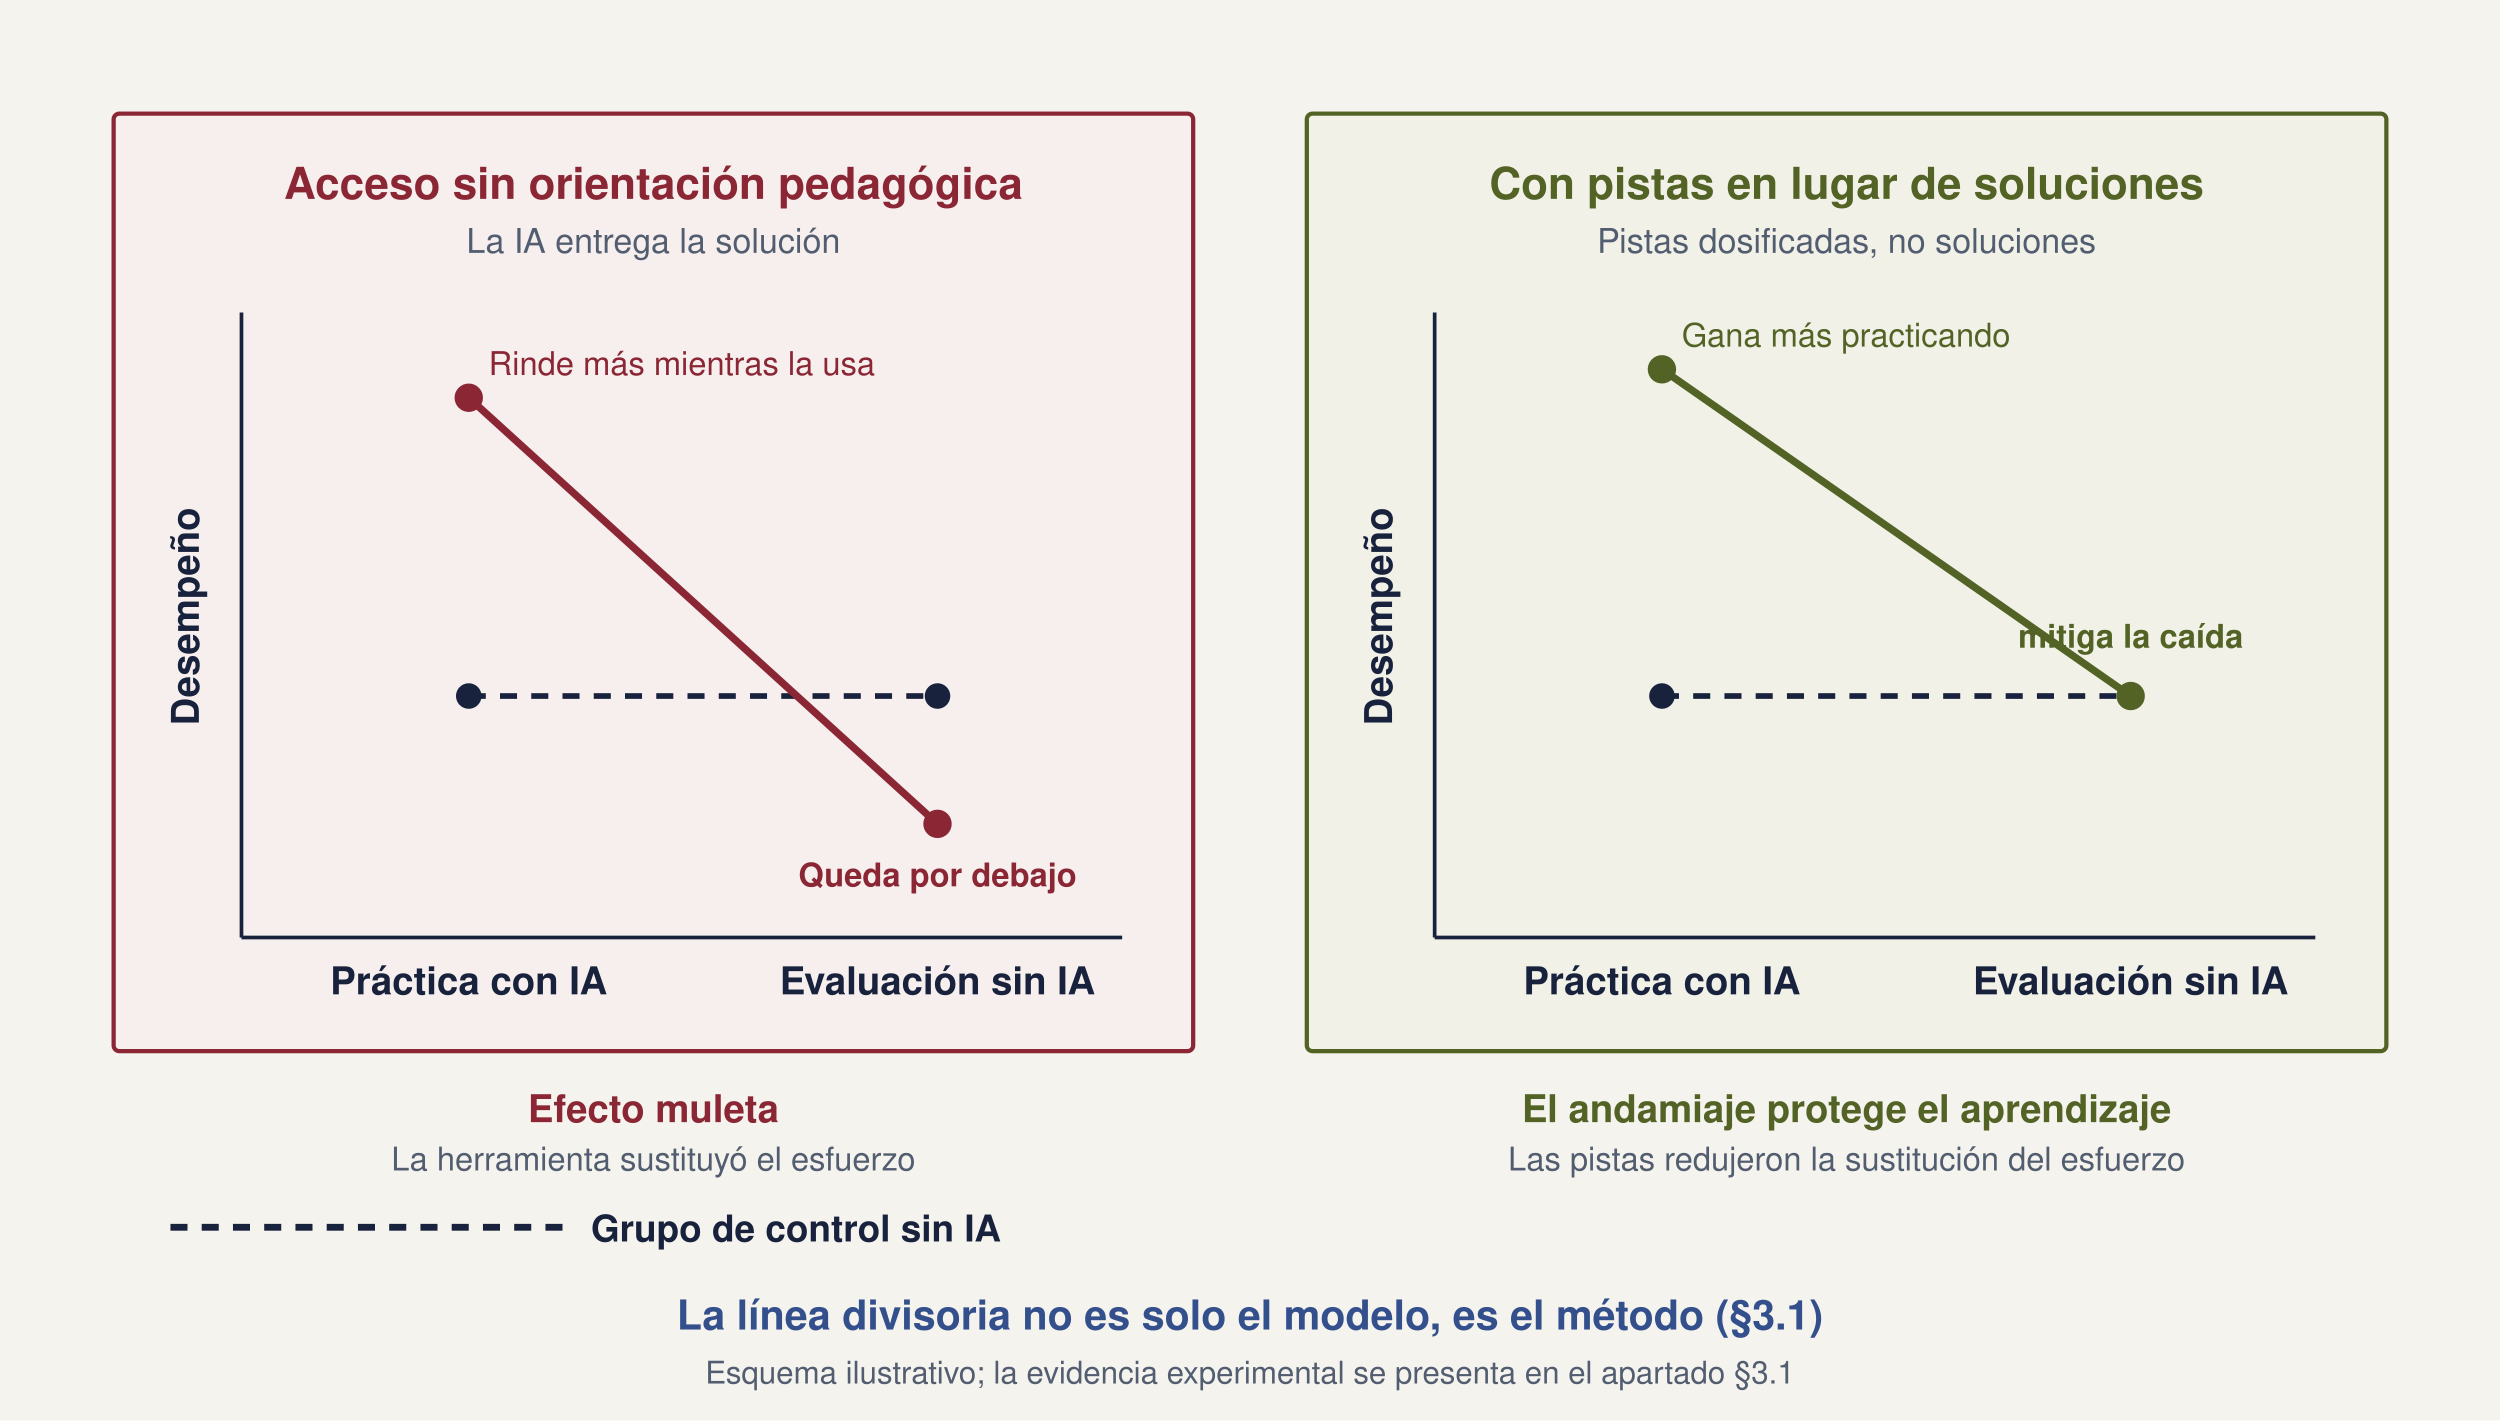
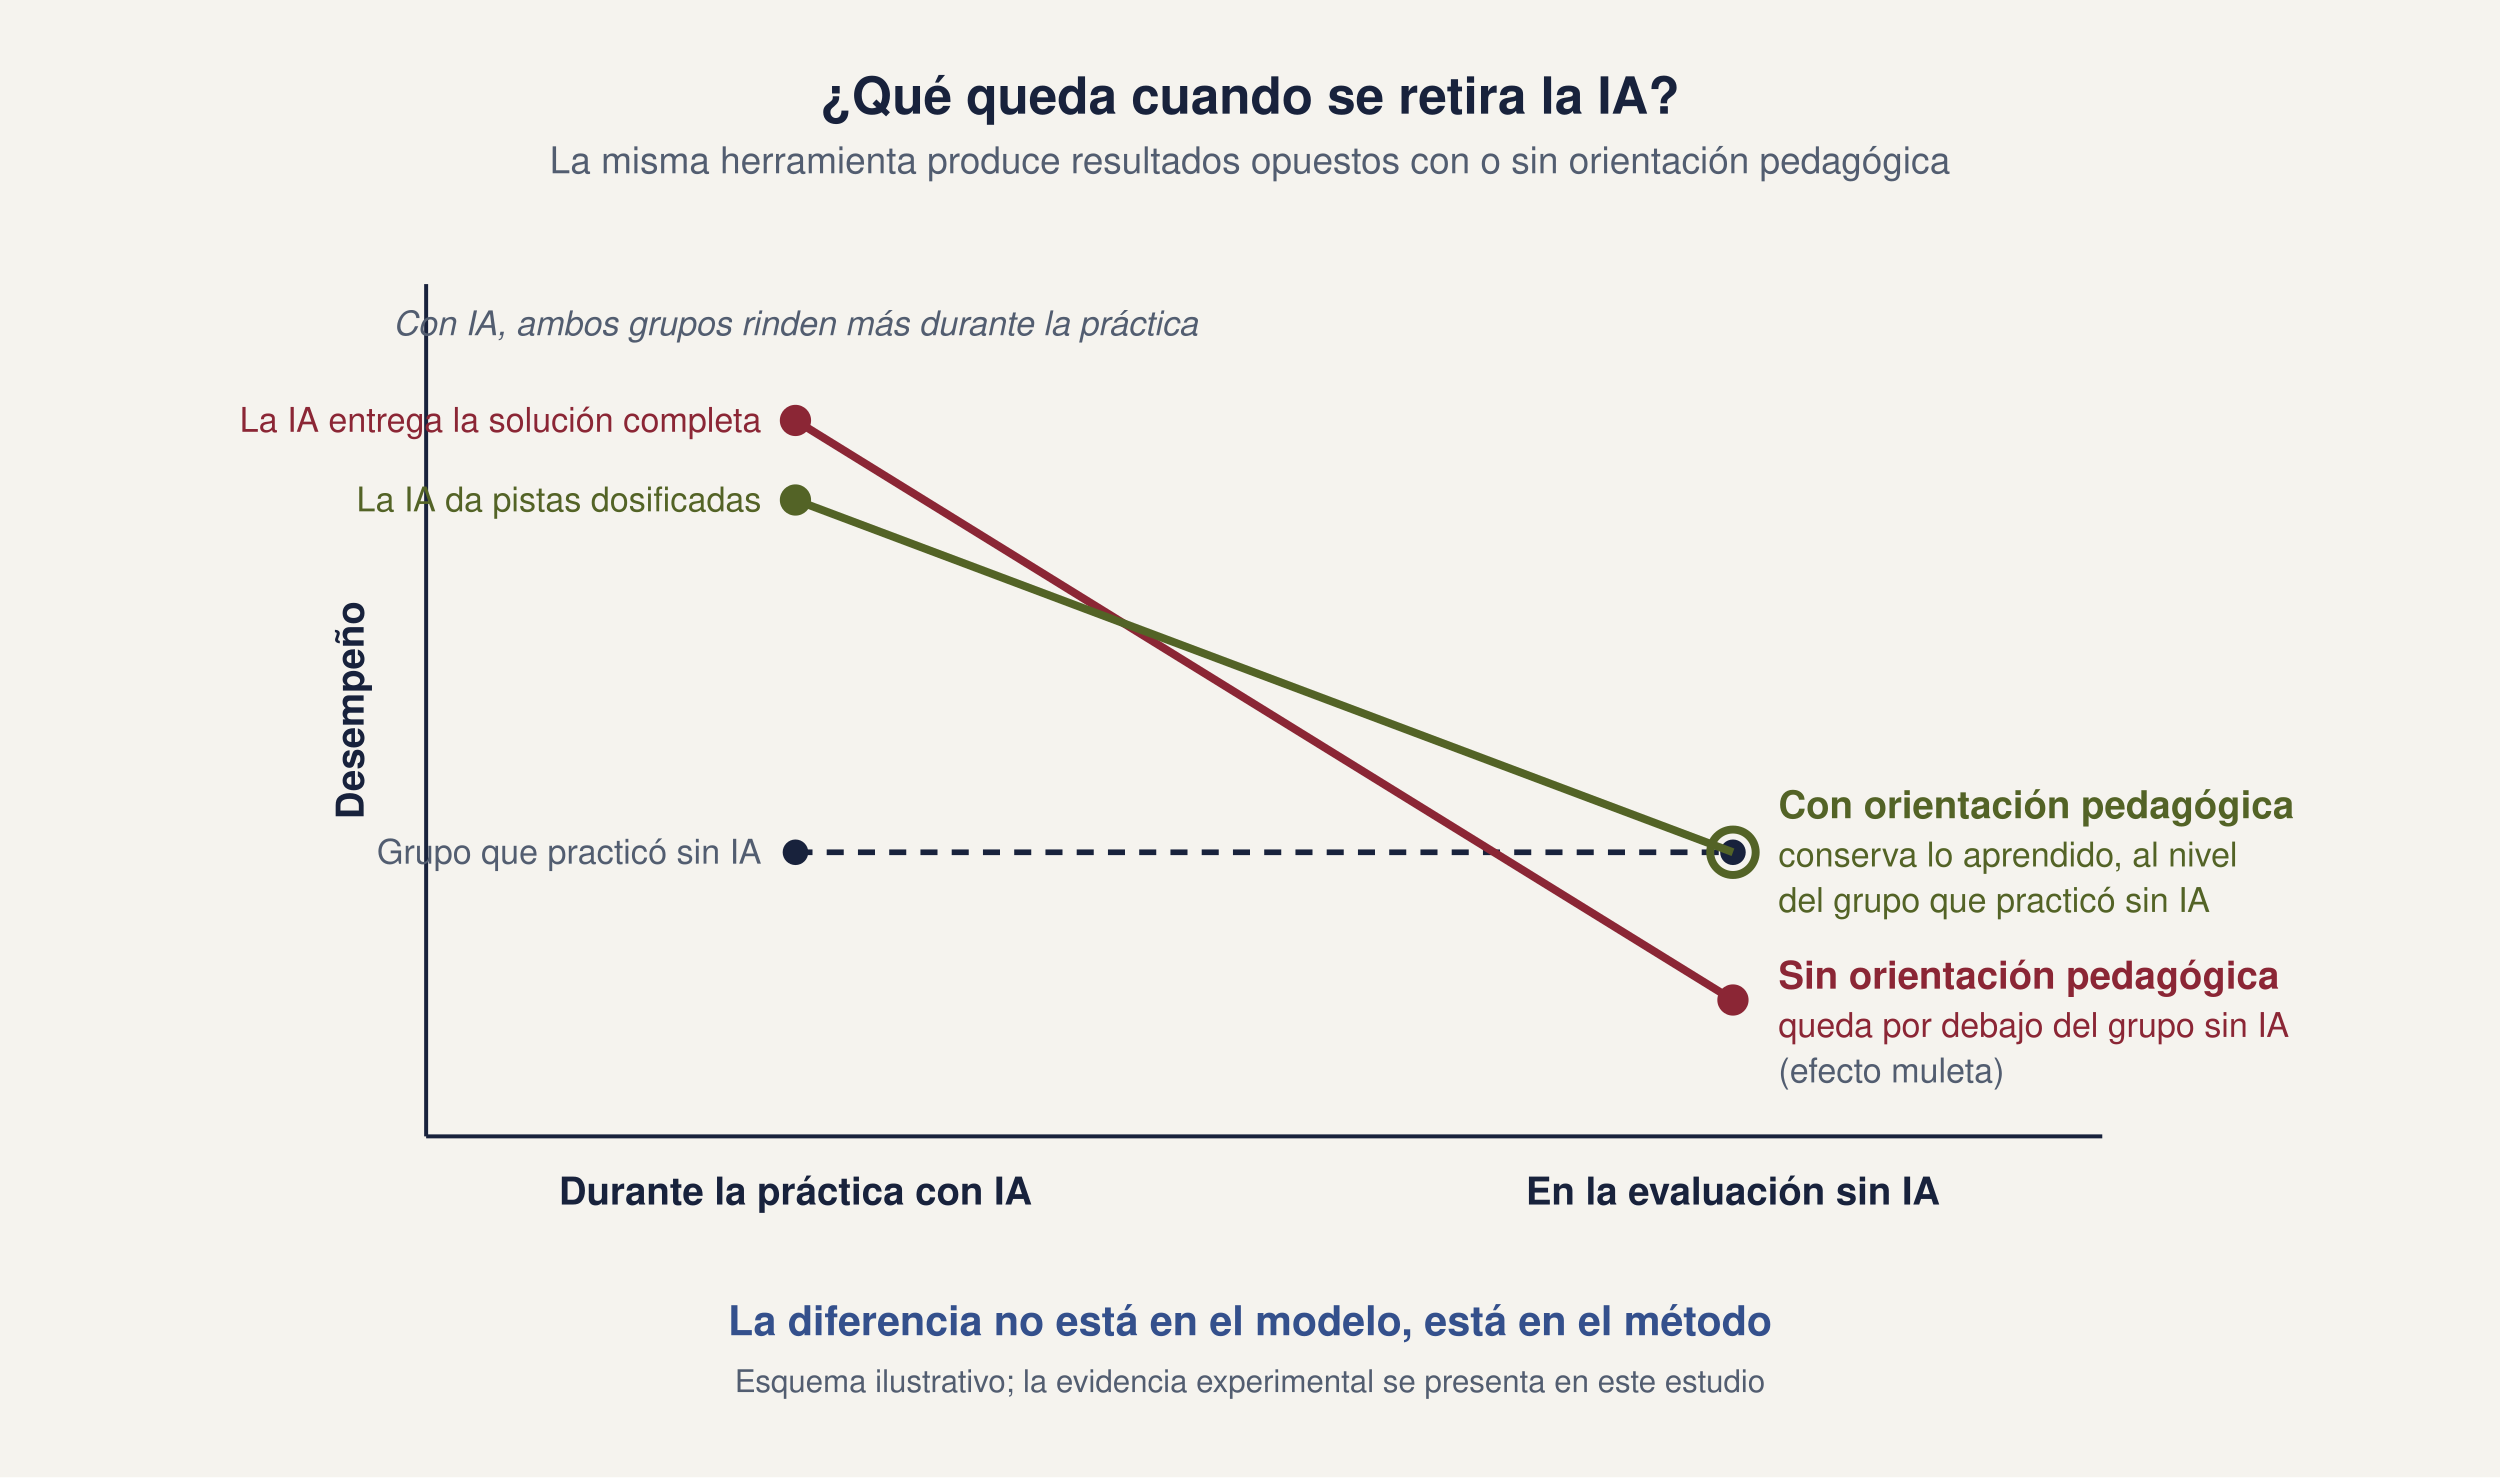
- <svg xmlns="http://www.w3.org/2000/svg" viewBox="0 0 880 500" role="img" aria-labelledby="titulo desc">
+ <svg xmlns="http://www.w3.org/2000/svg" viewBox="0 0 880 520" role="img" aria-labelledby="titulo desc">
  <style>
    .fig-canvas { fill:#f5f3ee; }
    /* === TOKENS GRÁFICOS — ver figuras/TOKENS-GRAFICOS.md === */
    .tk-font { font-family: 'Archivo Narrow', Helvetica, Arial, sans-serif; }
    .f-ink { fill:#18223c; } .f-muted { fill:#525d70; }
    .f-primary { fill:#34508c; } .f-good { fill:#536326; } .f-risk { fill:#8b2635; }
    .bg-primary { fill:#e7ecf7; } .bg-good { fill:#ECEDDC; } .bg-risk { fill:#f8e7ea; }
    .bg-neutral { fill:#ece9e1; } .bg-warn { fill:#f4e6d8; }
    .st-primary { stroke:#34508c; } .st-good { stroke:#536326; } .st-risk { stroke:#8b2635; }
    .st-warn { stroke:#914411; } .st-axis { stroke:#18223c; }
+     .dot-ink { fill:#18223c; } .dot-risk { fill:#8b2635; } .dot-good { fill:#536326; }

    /* Apariencia oscura. Un SVG servido como imagen es un documento aislado: no ve la
       clase html.dark del sitio, sólo la preferencia del sistema. Con autoSwitchAppearance
       ambas coinciden salvo que la persona use el selector en contra de su SO; el lienzo
-        opaco garantiza legibilidad en cualquier caso. Ver CLAUDE.md convención 6.
-        Se cubren los dos juegos de nombres en uso: `.f-ink` (escritorio) y `.ink` (móvil). */
+        opaco garantiza legibilidad en cualquier caso. Ver CLAUDE.md convención 6. */
    @media (prefers-color-scheme: dark) {
      .fig-canvas { fill:#131c31; }
-       .f-ink, .ink { fill:#eceee9; }
-       .f-muted, .muted { fill:#a7b0c4; }
-       .f-primary, .primary { fill:#8ba3d6; }
-       .f-good, .good { fill:#b9c47a; }
-       .f-risk, .risk { fill:#d98b8f; }
+       .f-ink { fill:#eceee9; }
+       .f-muted { fill:#a7b0c4; }
+       .f-primary { fill:#8ba3d6; }
+       .f-good { fill:#b9c47a; }
+       .f-risk { fill:#d98b8f; }
      .bg-primary { fill:#243352; } .bg-good { fill:#2b331f; } .bg-risk { fill:#40222a; }
      .bg-neutral { fill:#212d4c; } .bg-warn { fill:#3a2c17; }
      .st-primary { stroke:#8ba3d6; } .st-good { stroke:#b9c47a; } .st-risk { stroke:#d98b8f; }
-       .st-warn { stroke:#d49a55; } .st-axis { stroke:#eceee9; }
+       .st-warn { stroke:#caa06a; } .st-axis { stroke:#eceee9; }
+       .dot-ink { fill:#eceee9; } .dot-risk { fill:#d98b8f; } .dot-good { fill:#b9c47a; }
    }
  </style>
-   <rect class="fig-canvas" x="0" y="0" width="880" height="500" />
+   <rect class="fig-canvas" x="0" y="0" width="880" height="520" />
  <g class="tk-font">
-     <rect x="40" y="40" width="380" height="330" rx="2" class="bg-risk st-risk" stroke-width="1.5" fill-opacity="0.35" />
-     <text x="230" y="70" text-anchor="middle" font-size="15.5" font-weight="bold" class="f-risk">Acceso sin orientación pedagógica</text>
-     <text x="230" y="89" text-anchor="middle" font-size="12" class="f-muted">La IA entrega la solución</text>
-     <line x1="85" y1="330" x2="395" y2="330" class="st-axis" stroke-width="1.3" />
-     <line x1="85" y1="330" x2="85" y2="110" class="st-axis" stroke-width="1.3" />
-     <text x="78" y="225" text-anchor="middle" font-size="13.5" font-weight="bold" class="f-ink" transform="rotate(-90 70 225)">Desempeño</text>
-     <text x="165" y="350" text-anchor="middle" font-size="13.5" font-weight="bold" class="f-ink">Práctica con IA</text>
-     <text x="330" y="350" text-anchor="middle" font-size="13.5" font-weight="bold" class="f-ink">Evaluación sin IA</text>
-     <line x1="165" y1="245" x2="330" y2="245" class="st-axis" stroke-width="2" stroke-dasharray="6 5" />
-     <circle cx="165" cy="245" r="4.5" class="f-ink" />
-     <circle cx="330" cy="245" r="4.5" class="f-ink" />
-     <line x1="165" y1="140" x2="330" y2="290" class="st-risk" stroke-width="2.6" />
-     <circle cx="165" cy="140" r="5" class="f-risk" />
-     <circle cx="330" cy="290" r="5" class="f-risk" />
-     <text x="172" y="132" font-size="11.5" class="f-risk">Rinde más mientras la usa</text>
-     <text x="330" y="312" text-anchor="middle" font-size="11.5" font-weight="bold" class="f-risk">Queda por debajo</text>
-     <text x="230" y="395" text-anchor="middle" font-size="13.5" font-weight="bold" class="f-risk">Efecto muleta</text>
-     <text x="230" y="412" text-anchor="middle" font-size="11.5" class="f-muted">La herramienta sustituyó el esfuerzo</text>
-     <rect x="460" y="40" width="380" height="330" rx="2" class="bg-good st-good" stroke-width="1.5" fill-opacity="0.35" />
-     <text x="650" y="70" text-anchor="middle" font-size="15.5" font-weight="bold" class="f-good">Con pistas en lugar de soluciones</text>
-     <text x="650" y="89" text-anchor="middle" font-size="12" class="f-muted">Pistas dosificadas, no soluciones</text>
-     <line x1="505" y1="330" x2="815" y2="330" class="st-axis" stroke-width="1.3" />
-     <line x1="505" y1="330" x2="505" y2="110" class="st-axis" stroke-width="1.3" />
-     <text x="498" y="225" text-anchor="middle" font-size="13.5" font-weight="bold" class="f-ink" transform="rotate(-90 490 225)">Desempeño</text>
-     <text x="585" y="350" text-anchor="middle" font-size="13.5" font-weight="bold" class="f-ink">Práctica con IA</text>
-     <text x="750" y="350" text-anchor="middle" font-size="13.5" font-weight="bold" class="f-ink">Evaluación sin IA</text>
-     <line x1="585" y1="245" x2="750" y2="245" class="st-axis" stroke-width="2" stroke-dasharray="6 5" />
-     <circle cx="585" cy="245" r="4.5" class="f-ink" />
-     <circle cx="750" cy="245" r="4.5" class="f-ink" />
-     <line x1="585" y1="130" x2="750" y2="245" class="st-good" stroke-width="2.6" />
-     <circle cx="585" cy="130" r="5" class="f-good" />
-     <circle cx="750" cy="245" r="5" class="f-good" />
-     <text x="592" y="122" font-size="11.5" class="f-good">Gana más practicando</text>
-     <text x="750" y="228" text-anchor="middle" font-size="11.5" font-weight="bold" class="f-good">mitiga la caída</text>
-     <text x="650" y="395" text-anchor="middle" font-size="13.5" font-weight="bold" class="f-good">El andamiaje protege el aprendizaje</text>
-     <text x="650" y="412" text-anchor="middle" font-size="11.5" class="f-muted">Las pistas redujeron la sustitución del esfuerzo</text>
-     <line x1="60" y1="432" x2="200" y2="432" class="st-axis" stroke-width="2.4" stroke-dasharray="6 5" />
-     <text x="208" y="437" font-size="13" font-weight="bold" class="f-ink">Grupo de control sin IA</text>
-     <text x="440" y="468" text-anchor="middle" font-size="14.5" font-weight="bold" class="f-primary">La línea divisoria no es solo el modelo, es el método (§3.1)</text>
-     <text x="440" y="487" text-anchor="middle" font-size="11" class="f-muted">Esquema ilustrativo; la evidencia experimental se presenta en el apartado §3.1</text>
+     <text x="440" y="40" text-anchor="middle" font-size="18" font-weight="bold" class="f-ink">¿Qué queda cuando se retira la IA?</text>
+     <text x="440" y="61" text-anchor="middle" font-size="13" class="f-muted">La misma herramienta produce resultados opuestos con o sin orientación pedagógica</text>
+     <line x1="150" y1="400" x2="740" y2="400" class="st-axis" stroke-width="1.4" />
+     <line x1="150" y1="400" x2="150" y2="100" class="st-axis" stroke-width="1.4" />
+     <text x="128" y="250" text-anchor="middle" font-size="13.5" font-weight="bold" class="f-ink" transform="rotate(-90 128 250)">Desempeño</text>
+     <text x="280" y="424" text-anchor="middle" font-size="13.5" font-weight="bold" class="f-ink">Durante la práctica con IA</text>
+     <text x="610" y="424" text-anchor="middle" font-size="13.5" font-weight="bold" class="f-ink">En la evaluación sin IA</text>
+     <line x1="280" y1="300" x2="610" y2="300" class="st-axis" stroke-width="2" stroke-dasharray="6 5" />
+     <circle cx="280" cy="300" r="4.5" class="dot-ink" />
+     <circle cx="610" cy="300" r="4.5" class="dot-ink" />
+     <text x="268" y="304" text-anchor="end" font-size="12" class="f-muted">Grupo que practicó sin IA</text>
+     <line x1="280" y1="148" x2="610" y2="352" class="st-risk" stroke-width="2.8" />
+     <circle cx="280" cy="148" r="5.5" class="dot-risk" />
+     <circle cx="610" cy="352" r="5.5" class="dot-risk" />
+     <text x="268" y="152" text-anchor="end" font-size="12" class="f-risk">La IA entrega la solución completa</text>
+     <text x="626" y="348" font-size="13.5" font-weight="bold" class="f-risk">Sin orientación pedagógica</text>
+     <text x="626" y="365" font-size="12" class="f-risk">queda por debajo del grupo sin IA</text>
+     <text x="626" y="381" font-size="12" class="f-muted">(efecto muleta)</text>
+     <line x1="280" y1="176" x2="610" y2="300" class="st-good" stroke-width="2.8" />
+     <circle cx="280" cy="176" r="5.5" class="dot-good" />
+     <circle cx="610" cy="300" r="8" fill="none" class="st-good" stroke-width="2.8" />
+     <text x="268" y="180" text-anchor="end" font-size="12" class="f-good">La IA da pistas dosificadas</text>
+     <text x="626" y="288" font-size="13.5" font-weight="bold" class="f-good">Con orientación pedagógica</text>
+     <text x="626" y="305" font-size="12" class="f-good">conserva lo aprendido, al nivel</text>
+     <text x="626" y="321" font-size="12" class="f-good">del grupo que practicó sin IA</text>
+     <text x="280" y="118" text-anchor="middle" font-size="12" font-style="italic" class="f-muted">Con IA, ambos grupos rinden más durante la práctica</text>
+     <text x="440" y="470" text-anchor="middle" font-size="14.5" font-weight="bold" class="f-primary">La diferencia no está en el modelo, está en el método</text>
+     <text x="440" y="490" text-anchor="middle" font-size="11" class="f-muted">Esquema ilustrativo; la evidencia experimental se presenta en este estudio</text>
  </g>
</svg>
